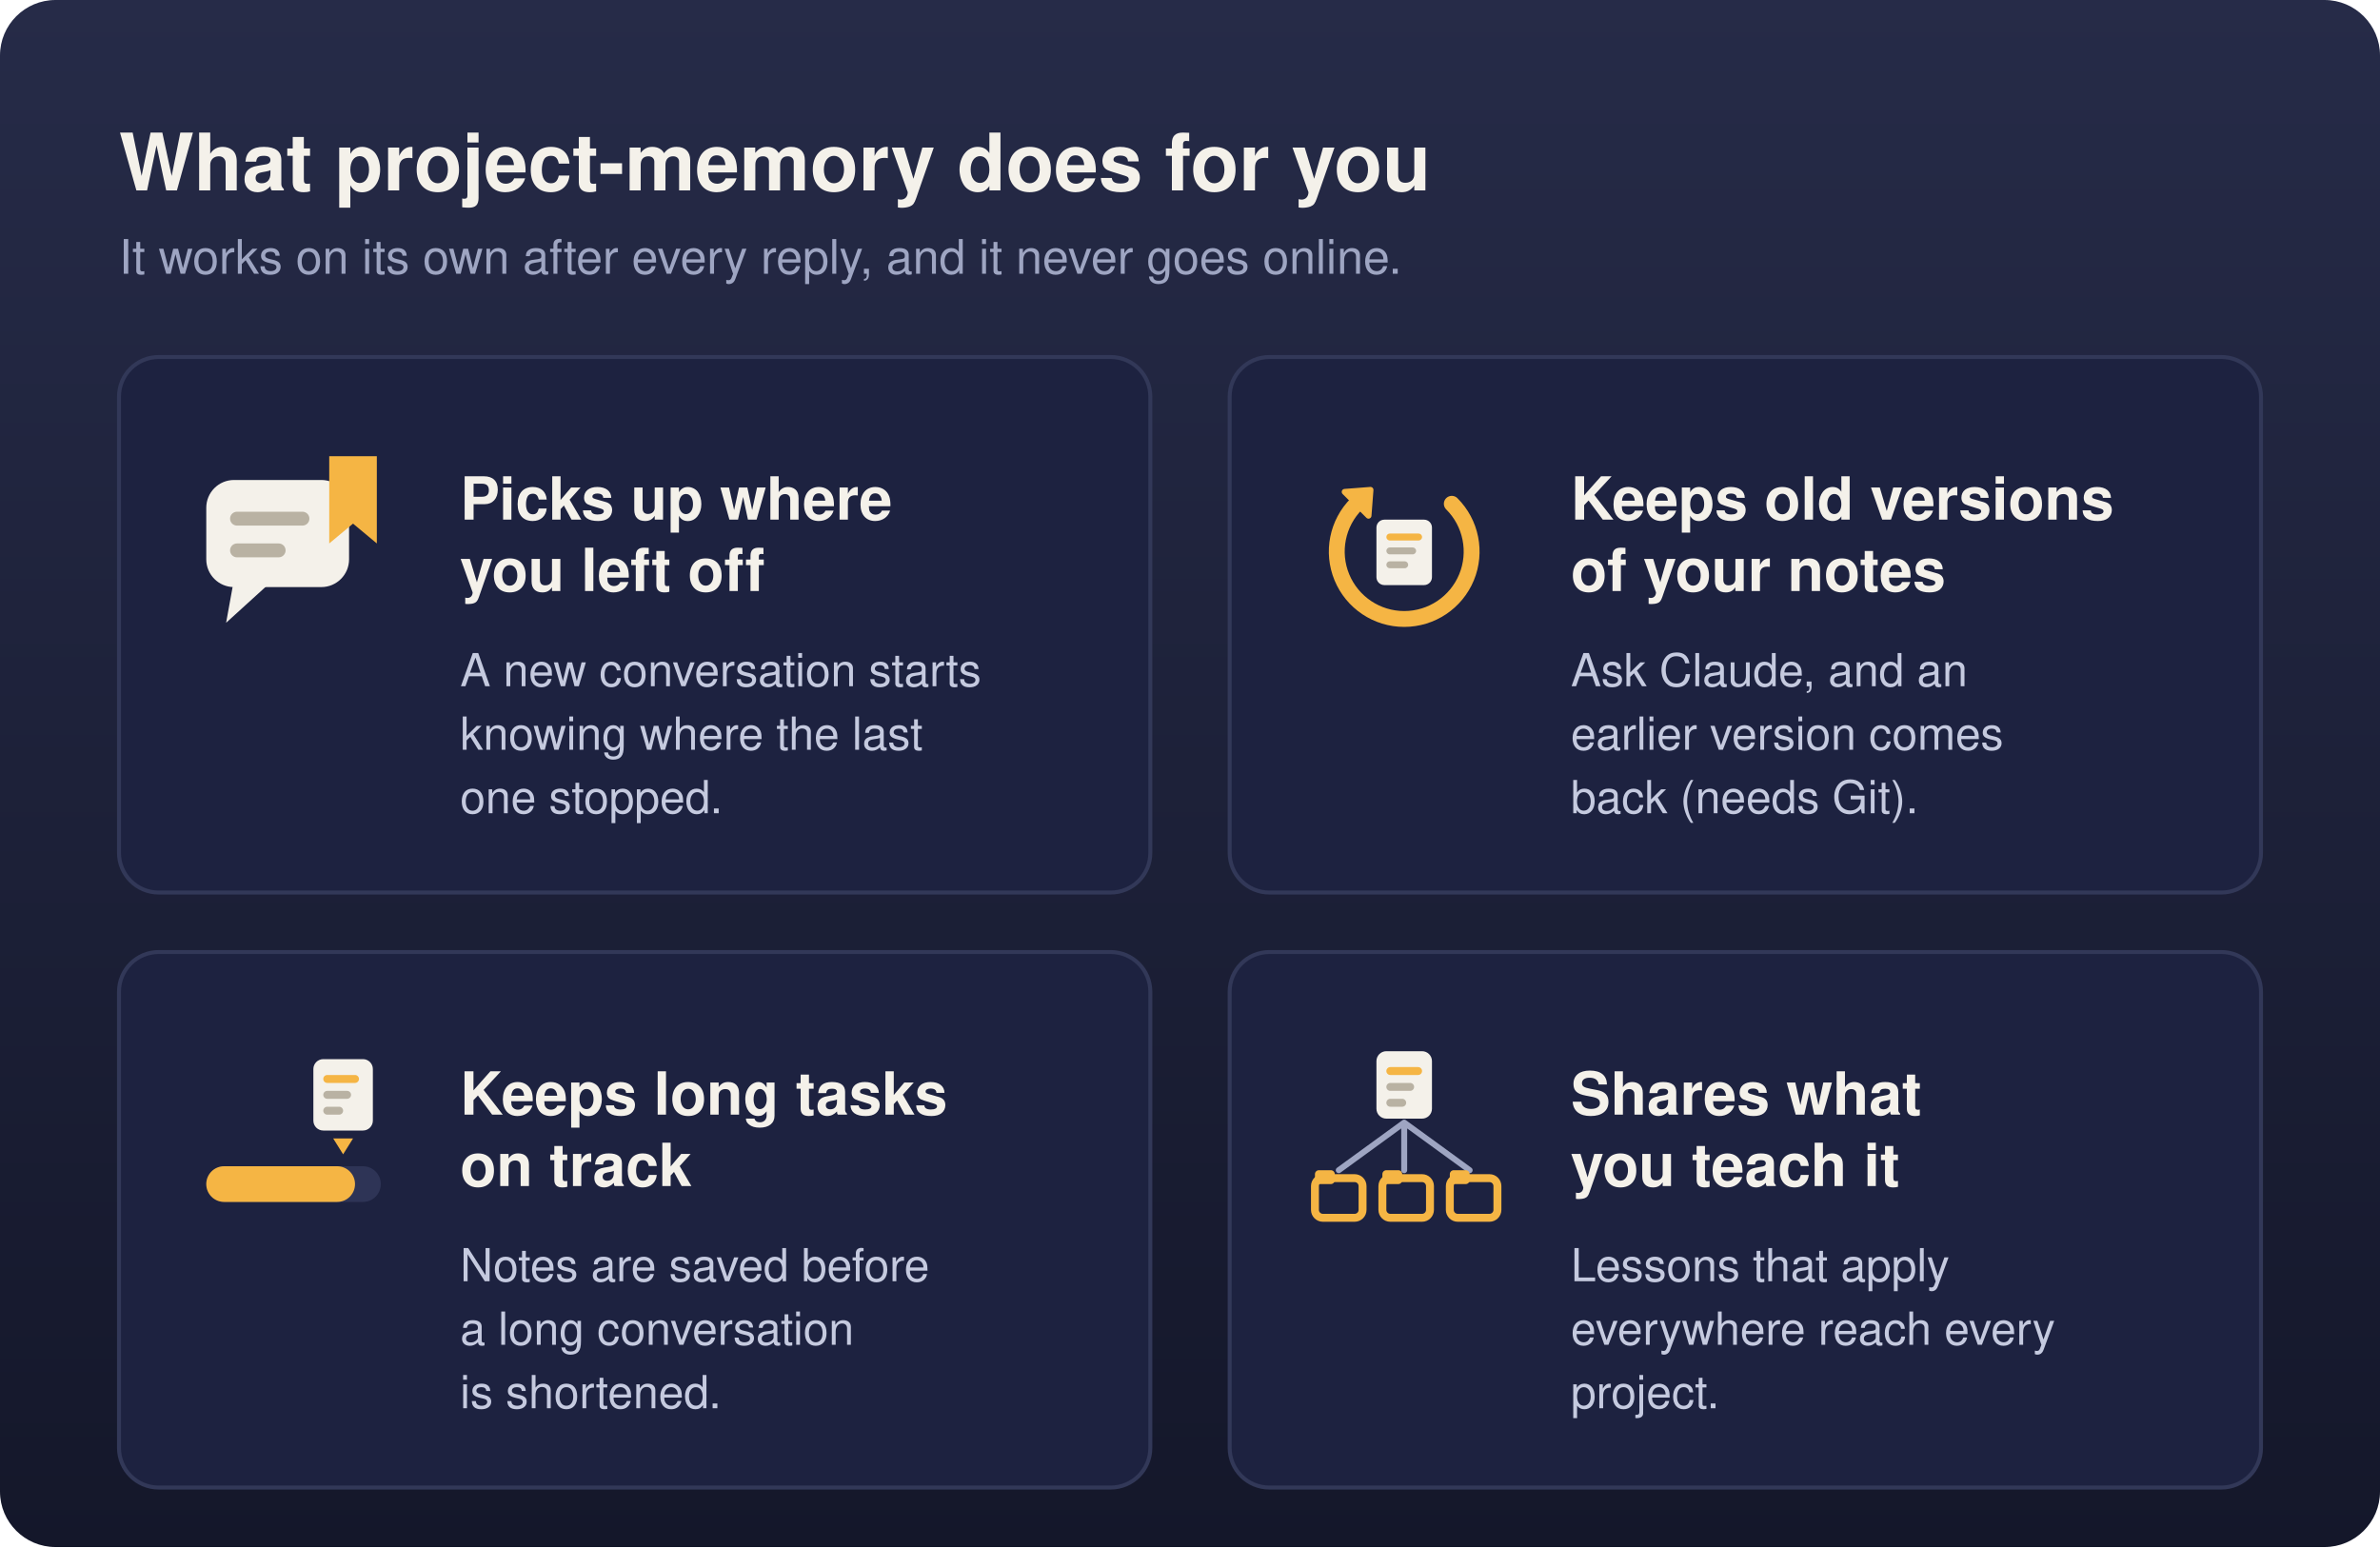
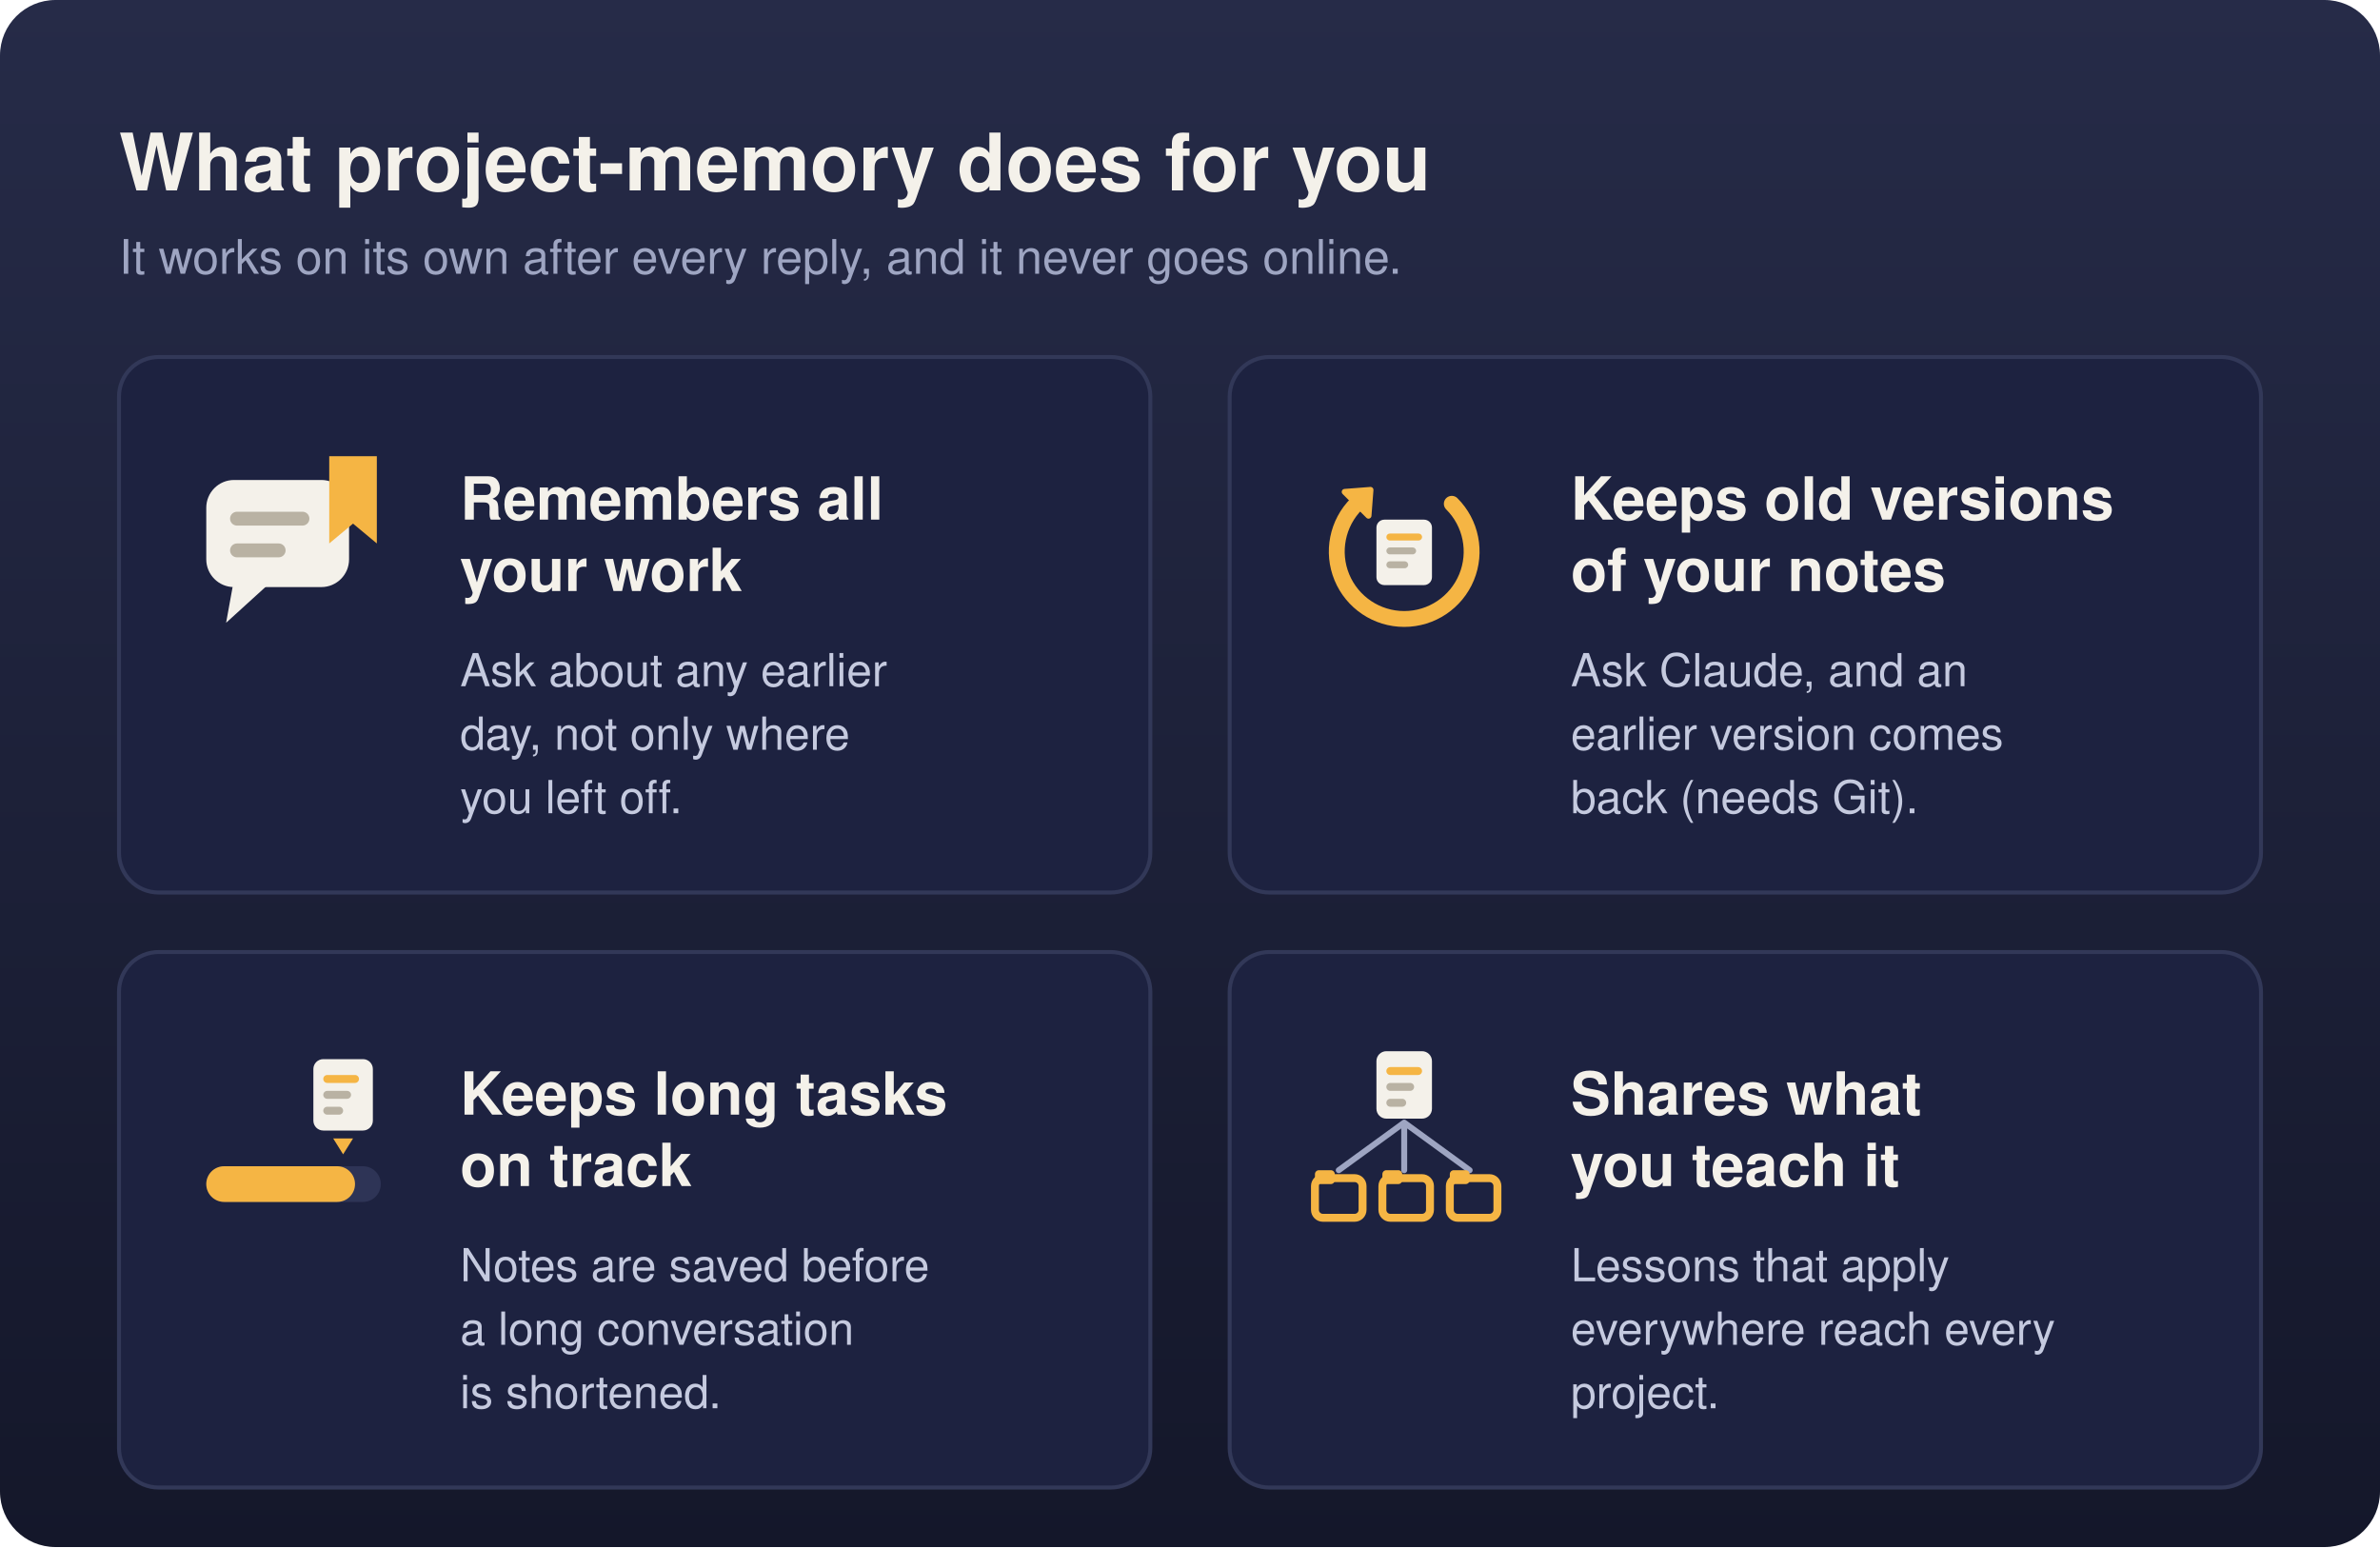
<svg xmlns="http://www.w3.org/2000/svg" viewBox="0 0 1200 780" width="1200" height="780" font-family="-apple-system, BlinkMacSystemFont, 'Segoe UI', Helvetica, Arial, sans-serif">
  <defs>
    <linearGradient id="bg" x1="0" y1="0" x2="0" y2="1">
      <stop offset="0" stop-color="#262B48" />
      <stop offset="1" stop-color="#14172A" />
    </linearGradient>
  </defs>
  <rect width="1200" height="780" rx="28" fill="url(#bg)" />
  <text x="60" y="96" font-size="40" font-weight="700" fill="#F4F1EA">What project-memory does for you</text>
  <text x="60" y="138" font-size="24" fill="#9EA5C2">It works on its own after every reply, and it never goes online.</text>
  <rect x="60" y="180" width="520" height="270" rx="20" fill="#1D2240" stroke="#323858" stroke-width="2" />
  <g transform="translate(100 228)">
    <rect x="4" y="14" width="72" height="54" rx="14" fill="#F4F1EA" />
    <path d="M18 64 L14 86 L36 66 Z" fill="#F4F1EA" />
    <rect x="16" y="30" width="40" height="7" rx="3.5" fill="#B9B2A3" />
    <rect x="16" y="46" width="28" height="7" rx="3.5" fill="#B9B2A3" />
    <path d="M66 2 H90 V46 L78 36 L66 46 Z" fill="#F5B544" />
  </g>
  <text font-size="30" font-weight="700" fill="#F4F1EA">
-     <tspan x="232" y="262">Picks up where</tspan>
-     <tspan x="232" y="298">you left off</tspan>
+     <tspan x="232" y="262">Remembers all</tspan>
+     <tspan x="232" y="298">your work</tspan>
  </text>
  <text font-size="23" fill="#C5CADF">
-     <tspan x="232" y="346">A new conversation starts</tspan>
-     <tspan x="232" y="378">knowing where the last</tspan>
-     <tspan x="232" y="410">one stopped.</tspan>
+     <tspan x="232" y="346">Ask about any earlier</tspan>
+     <tspan x="232" y="378">day, not only where</tspan>
+     <tspan x="232" y="410">you left off.</tspan>
  </text>
  <rect x="620" y="180" width="520" height="270" rx="20" fill="#1D2240" stroke="#323858" stroke-width="2" />
  <g transform="translate(660 228)">
    <path d="M72 26 A34 34 0 1 1 24 26" fill="none" stroke="#F5B544" stroke-width="8" stroke-linecap="round" />
    <path d="M31 19 L30 32 L18 20 Z" fill="#F5B544" stroke="#F5B544" stroke-width="3" stroke-linejoin="round" />
    <rect x="34" y="34" width="28" height="33" rx="4" fill="#F4F1EA" />
    <rect x="39" y="41" width="18" height="3.5" rx="1.75" fill="#F5B544" />
    <rect x="39" y="48" width="15" height="3.5" rx="1.75" fill="#B9B2A3" />
    <rect x="39" y="55" width="11" height="3.5" rx="1.75" fill="#B9B2A3" />
  </g>
  <text font-size="30" font-weight="700" fill="#F4F1EA">
    <tspan x="792" y="262">Keeps old versions</tspan>
    <tspan x="792" y="298">of your notes</tspan>
  </text>
  <text font-size="23" fill="#C5CADF">
    <tspan x="792" y="346">Ask Claude, and an</tspan>
    <tspan x="792" y="378">earlier version comes</tspan>
    <tspan x="792" y="410">back (needs Git).</tspan>
  </text>
  <rect x="60" y="480" width="520" height="270" rx="20" fill="#1D2240" stroke="#323858" stroke-width="2" />
  <g transform="translate(100 528)">
    <rect x="58" y="6" width="30" height="36" rx="5" fill="#F4F1EA" />
    <rect x="63" y="14" width="18" height="4" rx="2" fill="#F5B544" />
    <rect x="63" y="22" width="14" height="4" rx="2" fill="#B9B2A3" />
    <rect x="63" y="30" width="10" height="4" rx="2" fill="#B9B2A3" />
    <path d="M68 46 H78 L73 54 Z" fill="#F5B544" />
    <rect x="4" y="60" width="88" height="18" rx="9" fill="#2E3456" />
    <rect x="4" y="60" width="75" height="18" rx="9" fill="#F5B544" />
  </g>
  <text font-size="30" font-weight="700" fill="#F4F1EA">
    <tspan x="232" y="562">Keeps long tasks</tspan>
    <tspan x="232" y="598">on track</tspan>
  </text>
  <text font-size="23" fill="#C5CADF">
    <tspan x="232" y="646">Notes are saved before</tspan>
    <tspan x="232" y="678">a long conversation</tspan>
    <tspan x="232" y="710">is shortened.</tspan>
  </text>
  <rect x="620" y="480" width="520" height="270" rx="20" fill="#1D2240" stroke="#323858" stroke-width="2" />
  <g transform="translate(660 528)">
    <path d="M48 38 L15 62 M48 38 L48 62 M48 38 L81 62" stroke="#9EA5C2" stroke-width="3" stroke-linecap="round" />
    <rect x="34" y="2" width="28" height="34" rx="5" fill="#F4F1EA" />
    <rect x="39" y="10" width="18" height="4" rx="2" fill="#F5B544" />
    <rect x="39" y="18" width="14" height="4" rx="2" fill="#B9B2A3" />
    <rect x="39" y="26" width="10" height="4" rx="2" fill="#B9B2A3" />
    <rect x="3" y="62" width="10" height="7" rx="2" fill="#F5B544" />
    <rect x="3" y="66" width="24" height="20" rx="4" fill="none" stroke="#F5B544" stroke-width="4" />
    <rect x="37" y="62" width="10" height="7" rx="2" fill="#F5B544" />
    <rect x="37" y="66" width="24" height="20" rx="4" fill="none" stroke="#F5B544" stroke-width="4" />
    <rect x="71" y="62" width="10" height="7" rx="2" fill="#F5B544" />
    <rect x="71" y="66" width="24" height="20" rx="4" fill="none" stroke="#F5B544" stroke-width="4" />
  </g>
  <text font-size="30" font-weight="700" fill="#F4F1EA">
    <tspan x="792" y="562">Shares what</tspan>
    <tspan x="792" y="598">you teach it</tspan>
  </text>
  <text font-size="23" fill="#C5CADF">
    <tspan x="792" y="646">Lessons that apply</tspan>
    <tspan x="792" y="678">everywhere reach every</tspan>
    <tspan x="792" y="710">project.</tspan>
  </text>
</svg>
